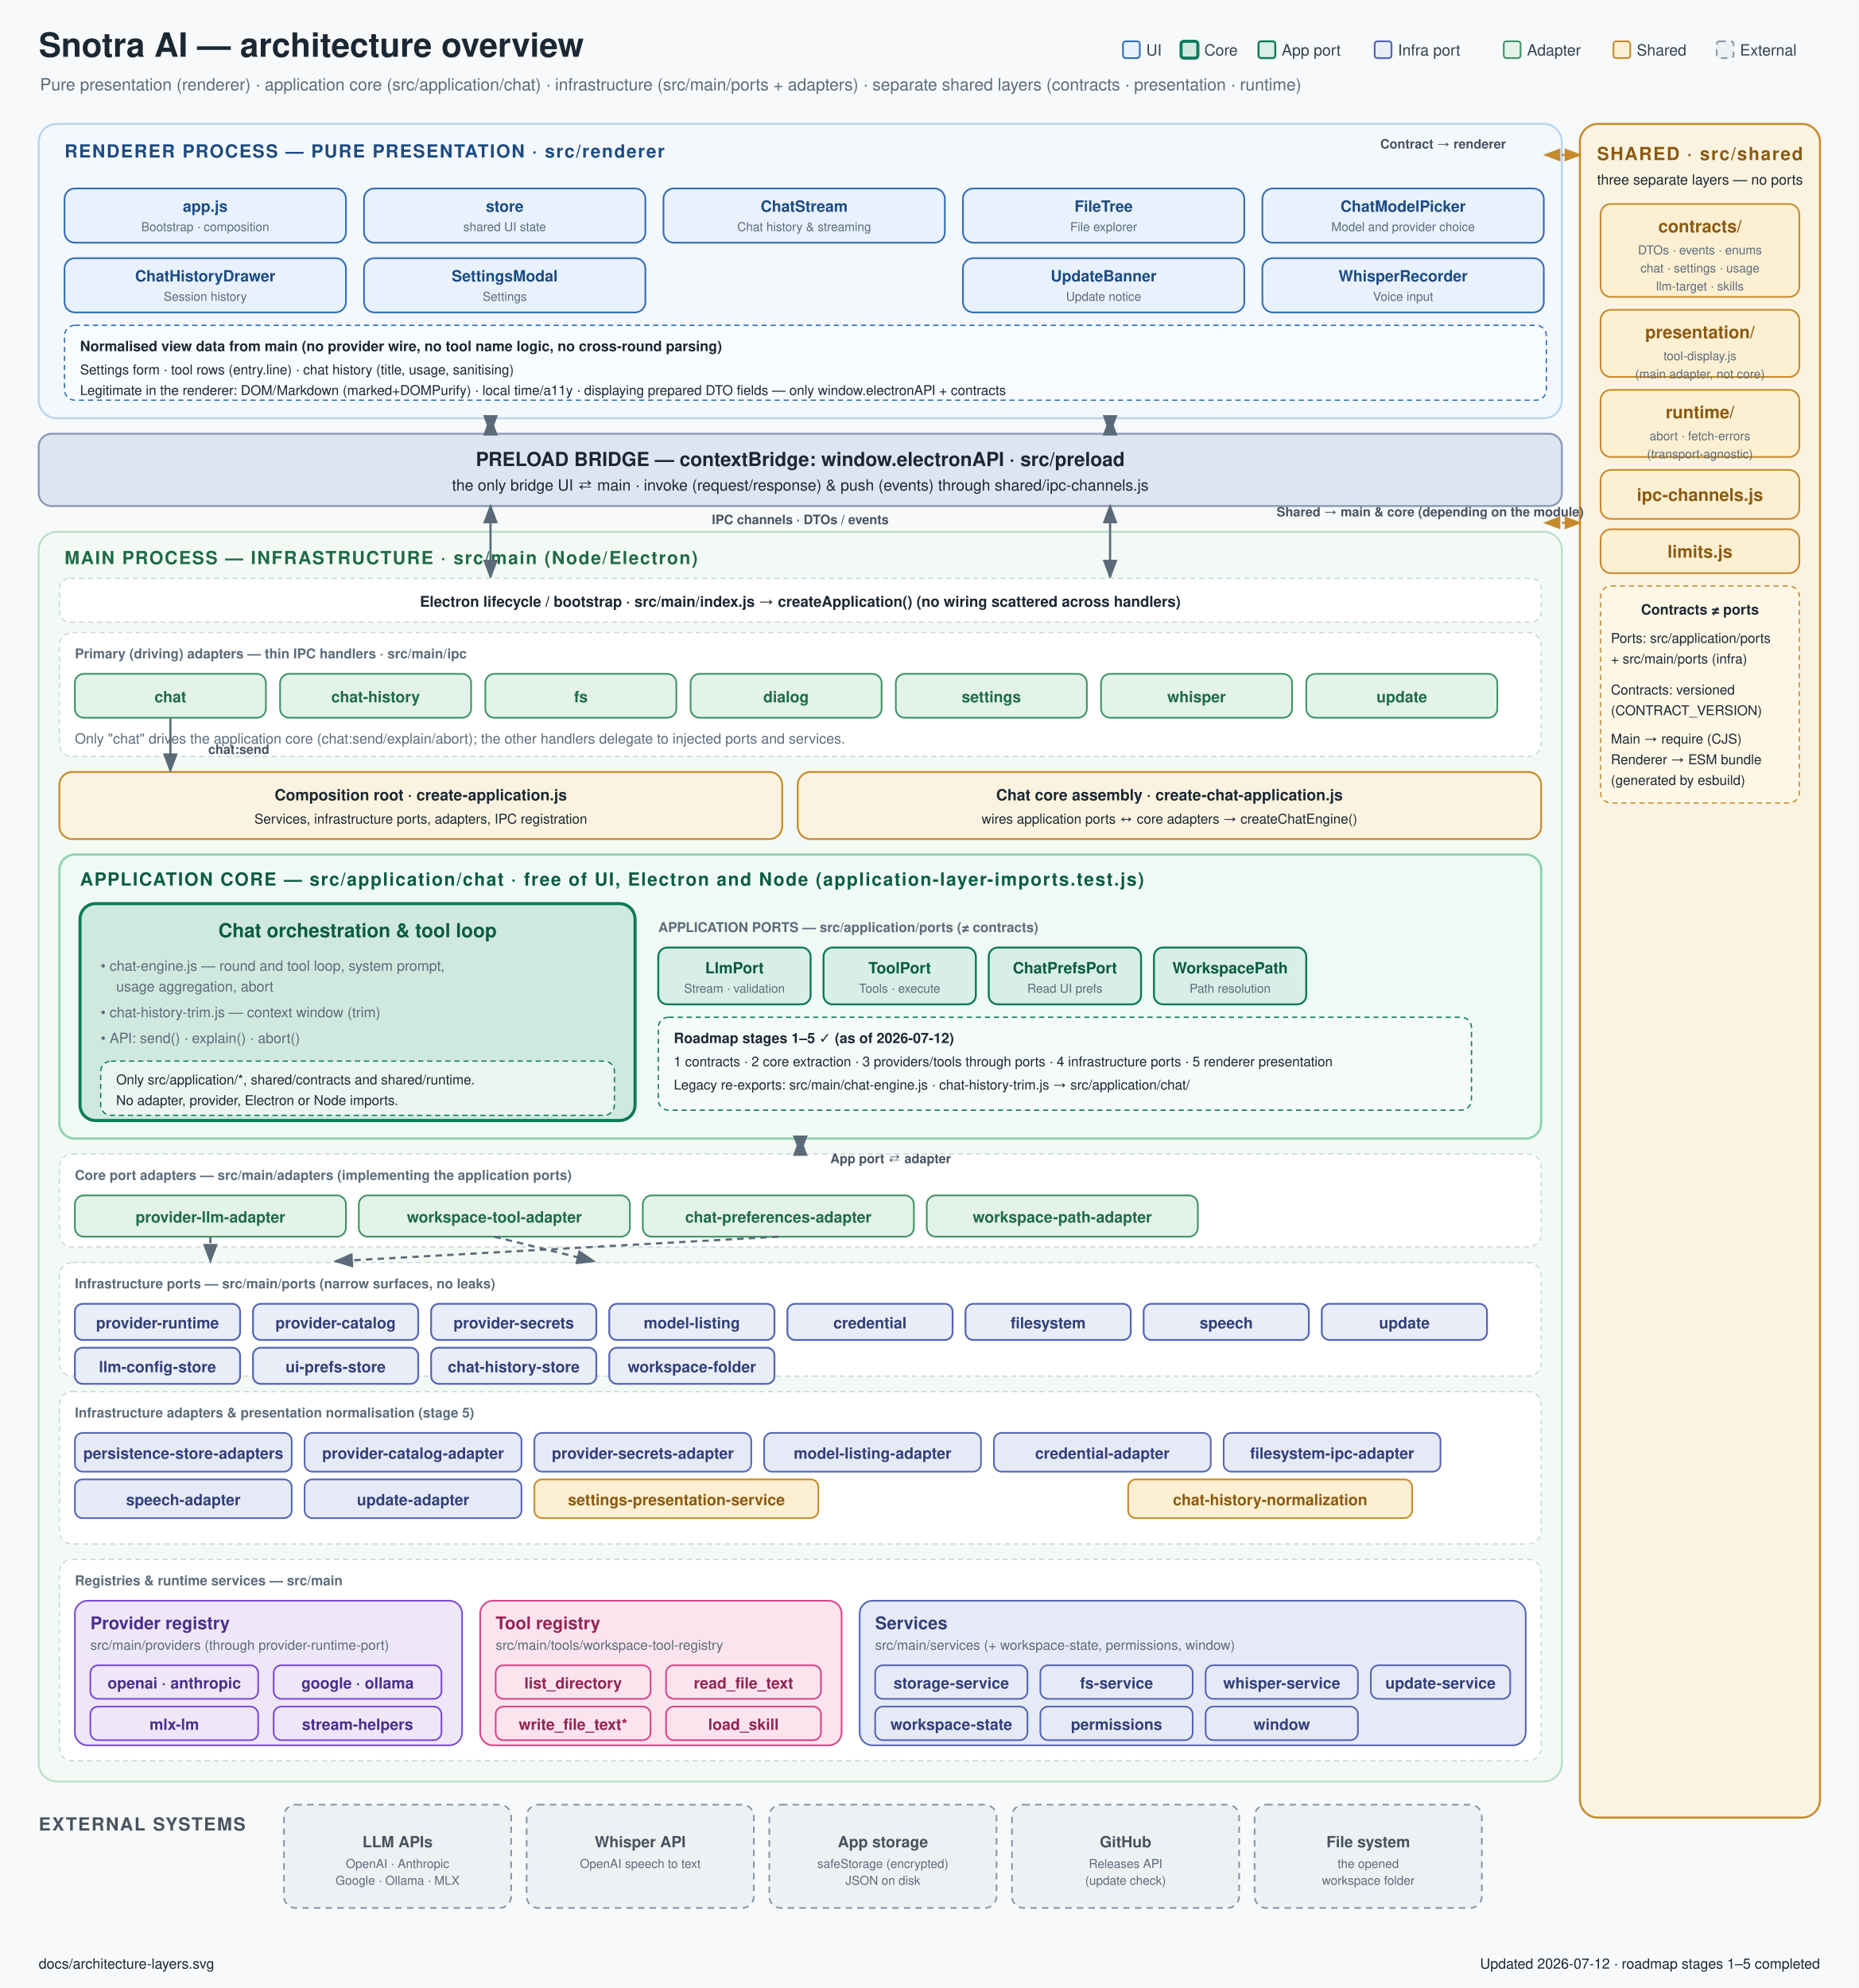
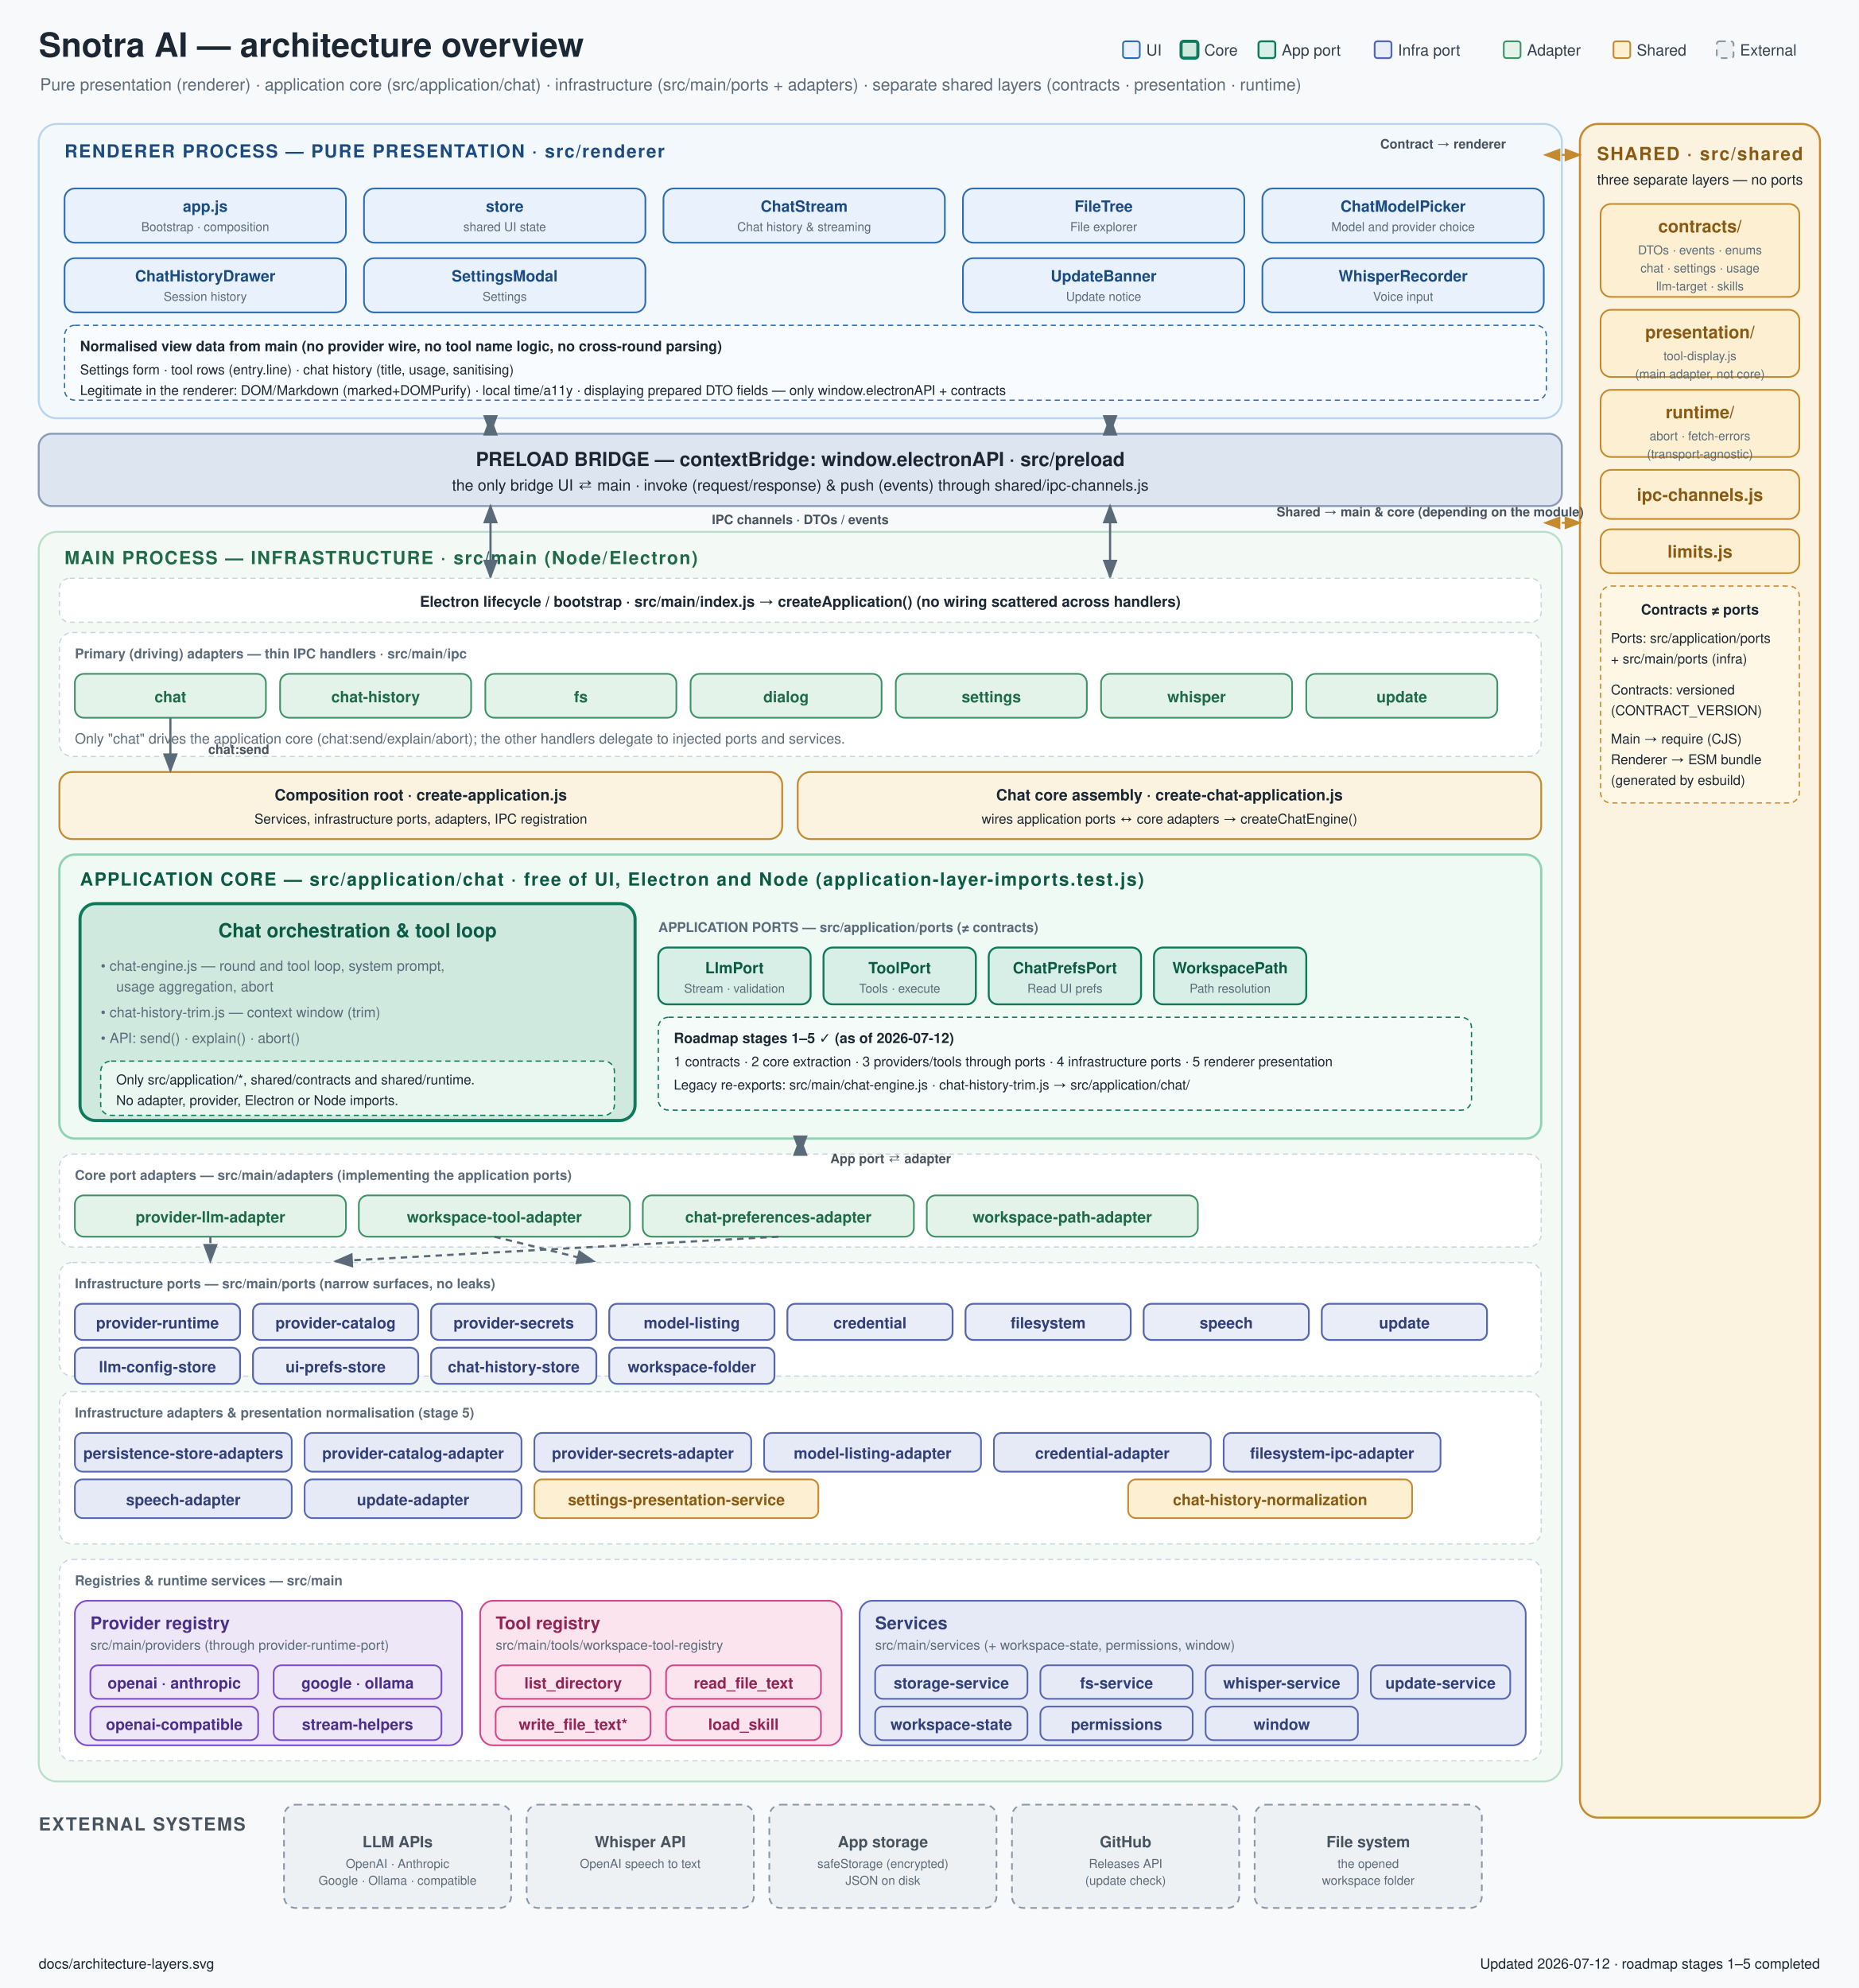
<svg xmlns="http://www.w3.org/2000/svg" viewBox="0 0 1440 1540" width="1440" height="1540" role="img" aria-labelledby="title desc" font-family="'Segoe UI', Helvetica, Arial, sans-serif">
  <defs>
    <marker id="ah" viewBox="0 0 8 6" markerWidth="9" markerHeight="7" refX="7" refY="3" orient="auto-start-reverse">
      <path d="M0,0 L8,3 L0,6 Z" fill="#5a6a78" />
    </marker>
    <marker id="ahc" viewBox="0 0 8 6" markerWidth="9" markerHeight="7" refX="7" refY="3" orient="auto-start-reverse">
      <path d="M0,0 L8,3 L0,6 Z" fill="#c68a2e" />
    </marker>
    <style>
      text{fill:#1b2733}
      .t-title{font-size:26px;font-weight:700}
      .t-sub{font-size:13px;fill:#5b6b7a}
      .zlabel{font-size:14px;font-weight:700;letter-spacing:1px}
      .btitle{font-size:13.5px;font-weight:700}
      .bsub{font-size:10.5px;fill:#5b6b7a}
      .chip{font-size:12px;font-weight:600;text-anchor:middle}
      .chipsub{font-size:9.5px;fill:#5b6b7a;text-anchor:middle}
      .note{font-size:11px;fill:#5b6b7a}
      .arrlbl{font-size:10px;fill:#47535f;font-weight:600;text-anchor:middle}
      .legend{font-size:12px;fill:#33414f}
      .tt-ui{fill:#1c4b82}.tt-hand{fill:#1f6b47}.tt-prov{fill:#4b2e8a}
      .tt-tool{fill:#922456}.tt-svc{fill:#333f78}.tt-ext{fill:#47535f}
      .tt-core{fill:#0b5b44}.tt-contract{fill:#8a5a12}
      rect.ui{fill:#e8f1fc;stroke:#2f6db3;stroke-width:1.3}
      rect.hand{fill:#e3f3e9;stroke:#3e9266;stroke-width:1.3}
      rect.prov{fill:#ede7f8;stroke:#7c4dd1;stroke-width:1.3}
      rect.tool{fill:#fbe4ee;stroke:#d5478a;stroke-width:1.3}
      rect.svc{fill:#e6eaf6;stroke:#5566b5;stroke-width:1.3}
      rect.ext{fill:#eef1f4;stroke:#8a97a6;stroke-width:1.3;stroke-dasharray:5 4}
      rect.core{fill:#cfe9df;stroke:#0e7a5b;stroke-width:2.4}
      rect.port{fill:#d7efe6;stroke:#0e7a5b;stroke-width:1.5}
      rect.iport{fill:#e8edf8;stroke:#5566b5;stroke-width:1.4}
      rect.contract{fill:#fcefd2;stroke:#c68a2e;stroke-width:1.3}
      rect.zone-ui{fill:#f3f8fd;stroke:#b8d4ee;stroke-width:1.5}
      rect.zone-core{fill:#effaf4;stroke:#8fd2b4;stroke-width:1.8}
      rect.zone-main{fill:#f3faf5;stroke:#badfc8;stroke-width:1.5}
      rect.subbox{fill:#ffffff;stroke:#cbd5e0;stroke-width:1;stroke-dasharray:4 3}
      rect.preload{fill:#dde5f0;stroke:#8a9bb5;stroke-width:1.5}
      rect.comp{fill:#fbf3e0;stroke:#c68a2e;stroke-width:1.4}
      rect.spine{fill:#fbf3e0;stroke:#c68a2e;stroke-width:1.6}
      .flow{stroke:#5a6a78;stroke-width:1.7;fill:none}
      .cflow{stroke:#c68a2e;stroke-width:1.5;fill:none;stroke-dasharray:5 4}
    </style>
  </defs>
  <rect x="0" y="0" width="1440" height="1540" fill="#f7f9fb" />
  <text class="t-title" x="30" y="44">Snotra AI — architecture overview</text>
  <text class="t-sub" x="31" y="70">Pure presentation (renderer) · application core (src/application/chat) · infrastructure (src/main/ports + adapters) · separate shared layers (contracts · presentation · runtime)</text>
  <g>
    <rect class="ui" x="870" y="32" width="13" height="13" rx="2" />
    <text class="legend" x="888" y="43">UI</text>
    <rect class="core" x="915" y="32" width="13" height="13" rx="2" />
    <text class="legend" x="933" y="43">Core</text>
    <rect class="port" x="975" y="32" width="13" height="13" rx="2" />
    <text class="legend" x="993" y="43">App port</text>
    <rect class="iport" x="1065" y="32" width="13" height="13" rx="2" />
    <text class="legend" x="1083" y="43">Infra port</text>
    <rect class="hand" x="1165" y="32" width="13" height="13" rx="2" />
    <text class="legend" x="1183" y="43">Adapter</text>
    <rect class="contract" x="1250" y="32" width="13" height="13" rx="2" />
    <text class="legend" x="1268" y="43">Shared</text>
    <rect class="ext" x="1330" y="32" width="13" height="13" rx="2" />
    <text class="legend" x="1348" y="43">External</text>
  </g>
  <rect class="zone-ui" x="30" y="96" width="1180" height="228" rx="14" />
  <text class="zlabel tt-ui" x="50" y="122">RENDERER PROCESS — PURE PRESENTATION · src/renderer</text>
  <g>
    <rect class="ui" x="50" y="146" width="218" height="42" rx="8" />
    <text class="chip tt-ui" x="159" y="164">app.js</text>
    <text class="chipsub" x="159" y="179">Bootstrap · composition</text>
    <rect class="ui" x="282" y="146" width="218" height="42" rx="8" />
    <text class="chip tt-ui" x="391" y="164">store</text>
    <text class="chipsub" x="391" y="179">shared UI state</text>
    <rect class="ui" x="514" y="146" width="218" height="42" rx="8" />
    <text class="chip tt-ui" x="623" y="164">ChatStream</text>
    <text class="chipsub" x="623" y="179">Chat history &amp; streaming</text>
    <rect class="ui" x="746" y="146" width="218" height="42" rx="8" />
    <text class="chip tt-ui" x="855" y="164">FileTree</text>
    <text class="chipsub" x="855" y="179">File explorer</text>
    <rect class="ui" x="978" y="146" width="218" height="42" rx="8" />
    <text class="chip tt-ui" x="1087" y="164">ChatModelPicker</text>
    <text class="chipsub" x="1087" y="179">Model and provider choice</text>
  </g>
  <g>
    <rect class="ui" x="50" y="200" width="218" height="42" rx="8" />
    <text class="chip tt-ui" x="159" y="218">ChatHistoryDrawer</text>
    <text class="chipsub" x="159" y="233">Session history</text>
    <rect class="ui" x="282" y="200" width="218" height="42" rx="8" />
    <text class="chip tt-ui" x="391" y="218">SettingsModal</text>
    <text class="chipsub" x="391" y="233">Settings</text>
    <rect class="ui" x="746" y="200" width="218" height="42" rx="8" />
    <text class="chip tt-ui" x="855" y="218">UpdateBanner</text>
    <text class="chipsub" x="855" y="233">Update notice</text>
    <rect class="ui" x="978" y="200" width="218" height="42" rx="8" />
    <text class="chip tt-ui" x="1087" y="218">WhisperRecorder</text>
    <text class="chipsub" x="1087" y="233">Voice input</text>
  </g>
  <rect x="50" y="252" width="1148" height="58" rx="8" fill="#f8fbff" stroke="#2f6db3" stroke-width="1" stroke-dasharray="4 3" />
  <text x="62" y="272" font-size="11" font-weight="700" fill="#1c4b82">Normalised view data from main (no provider wire, no tool name logic, no cross-round parsing)</text>
  <text x="62" y="290" font-size="10.5" fill="#475569">Settings form · tool rows (entry.line) · chat history (title, usage, sanitising)</text>
  <text x="62" y="306" font-size="10.5" fill="#475569">Legitimate in the renderer: DOM/Markdown (marked+DOMPurify) · local time/a11y · displaying prepared DTO fields — only window.electronAPI + contracts</text>
  <rect class="preload" x="30" y="336" width="1180" height="56" rx="10" />
  <text x="620" y="361" text-anchor="middle" font-size="15" font-weight="700" fill="#1e2b3d">PRELOAD BRIDGE — contextBridge: window.electronAPI · src/preload</text>
  <text x="620" y="380" text-anchor="middle" font-size="12" fill="#475569">the only bridge UI ⇄ main · invoke (request/response) &amp; push (events) through shared/ipc-channels.js</text>
  <line class="flow" x1="380" y1="324" x2="380" y2="335" marker-end="url(#ah)" marker-start="url(#ah)" />
  <line class="flow" x1="860" y1="324" x2="860" y2="335" marker-end="url(#ah)" marker-start="url(#ah)" />
  <rect class="zone-main" x="30" y="412" width="1180" height="968" rx="14" />
  <text class="zlabel tt-hand" x="50" y="437">MAIN PROCESS — INFRASTRUCTURE · src/main (Node/Electron)</text>
  <line class="flow" x1="380" y1="392" x2="380" y2="447" marker-end="url(#ah)" marker-start="url(#ah)" />
  <line class="flow" x1="860" y1="392" x2="860" y2="447" marker-end="url(#ah)" marker-start="url(#ah)" />
  <text class="arrlbl" x="620" y="406">IPC channels · DTOs / events</text>
  <rect class="subbox" x="46" y="448" width="1148" height="34" rx="8" />
  <text x="620" y="470" text-anchor="middle" font-size="11.5" font-weight="700" fill="#47535f">Electron lifecycle / bootstrap · src/main/index.js → createApplication() (no wiring scattered across handlers)</text>
  <rect class="subbox" x="46" y="490" width="1148" height="96" rx="10" />
  <text class="bsub" x="58" y="510" font-weight="700" fill="#1f6b47">Primary (driving) adapters — thin IPC handlers · src/main/ipc</text>
  <g>
    <rect class="hand" x="58" y="522" width="148" height="34" rx="7" />
    <text class="chip tt-hand" x="132" y="544">chat</text>
    <rect class="hand" x="217" y="522" width="148" height="34" rx="7" />
    <text class="chip tt-hand" x="291" y="544">chat-history</text>
    <rect class="hand" x="376" y="522" width="148" height="34" rx="7" />
    <text class="chip tt-hand" x="450" y="544">fs</text>
    <rect class="hand" x="535" y="522" width="148" height="34" rx="7" />
    <text class="chip tt-hand" x="609" y="544">dialog</text>
    <rect class="hand" x="694" y="522" width="148" height="34" rx="7" />
    <text class="chip tt-hand" x="768" y="544">settings</text>
    <rect class="hand" x="853" y="522" width="148" height="34" rx="7" />
    <text class="chip tt-hand" x="927" y="544">whisper</text>
    <rect class="hand" x="1012" y="522" width="148" height="34" rx="7" />
    <text class="chip tt-hand" x="1086" y="544">update</text>
  </g>
  <text class="note" x="58" y="576">Only "chat" drives the application core (chat:send/explain/abort); the other handlers delegate to injected ports and services.</text>
  <rect class="comp" x="46" y="598" width="560" height="52" rx="10" />
  <text x="326" y="620" text-anchor="middle" font-size="12" font-weight="700" fill="#8a5a12">Composition root · create-application.js</text>
  <text x="326" y="638" text-anchor="middle" font-size="10.5" fill="#8a5a12">Services, infrastructure ports, adapters, IPC registration</text>
  <rect class="comp" x="618" y="598" width="576" height="52" rx="10" />
  <text x="906" y="620" text-anchor="middle" font-size="12" font-weight="700" fill="#8a5a12">Chat core assembly · create-chat-application.js</text>
  <text x="906" y="638" text-anchor="middle" font-size="10.5" fill="#8a5a12">wires application ports ↔ core adapters → createChatEngine()</text>
  <line class="flow" x1="132" y1="556" x2="132" y2="597" marker-end="url(#ah)" />
  <text class="arrlbl" x="185" y="584">chat:send</text>
  <rect class="zone-core" x="46" y="662" width="1148" height="220" rx="12" />
  <text class="zlabel tt-core" x="62" y="686">APPLICATION CORE — src/application/chat · free of UI, Electron and Node (application-layer-imports.test.js)</text>
  <rect class="core" x="62" y="700" width="430" height="168" rx="12" />
  <text x="277" y="726" text-anchor="middle" font-size="15" font-weight="700" class="tt-core">Chat orchestration &amp; tool loop</text>
  <text class="note" x="78" y="752" fill="#204b3d">• chat-engine.js — round and tool loop, system prompt,</text>
  <text class="note" x="90" y="768" fill="#204b3d">usage aggregation, abort</text>
  <text class="note" x="78" y="788" fill="#204b3d">• chat-history-trim.js — context window (trim)</text>
  <text class="note" x="78" y="808" fill="#204b3d">• API: send() · explain() · abort()</text>
  <rect x="78" y="822" width="398" height="42" rx="8" fill="#eaf7f0" stroke="#0e7a5b" stroke-width="1" stroke-dasharray="4 3" />
  <text x="90" y="840" font-size="10.5" fill="#356b58">Only src/application/*, shared/contracts and shared/runtime.</text>
  <text x="90" y="856" font-size="10.5" fill="#356b58">No adapter, provider, Electron or Node imports.</text>
  <text class="bsub" x="510" y="722" font-weight="700" fill="#0b5b44">APPLICATION PORTS — src/application/ports (≠ contracts)</text>
  <g>
    <rect class="port" x="510" y="734" width="118" height="44" rx="7" />
    <text class="chip tt-core" x="569" y="754">LlmPort</text>
    <text class="chipsub" x="569" y="769">Stream · validation</text>
    <rect class="port" x="638" y="734" width="118" height="44" rx="7" />
    <text class="chip tt-core" x="697" y="754">ToolPort</text>
    <text class="chipsub" x="697" y="769">Tools · execute</text>
    <rect class="port" x="766" y="734" width="118" height="44" rx="7" />
    <text class="chip tt-core" x="825" y="754">ChatPrefsPort</text>
    <text class="chipsub" x="825" y="769">Read UI prefs</text>
    <rect class="port" x="894" y="734" width="118" height="44" rx="7" />
    <text class="chip tt-core" x="953" y="754">WorkspacePath</text>
    <text class="chipsub" x="953" y="769">Path resolution</text>
  </g>
  <rect x="510" y="788" width="630" height="72" rx="8" fill="#f4fbf8" stroke="#0e7a5b" stroke-width="1" stroke-dasharray="4 3" />
  <text x="522" y="808" font-size="11" font-weight="700" fill="#0b5b44">Roadmap stages 1–5 ✓ (as of 2026-07-12)</text>
  <text x="522" y="826" font-size="10.5" fill="#356b58">1 contracts · 2 core extraction · 3 providers/tools through ports · 4 infrastructure ports · 5 renderer presentation</text>
  <text x="522" y="844" font-size="10.5" fill="#356b58">Legacy re-exports: src/main/chat-engine.js · chat-history-trim.js → src/application/chat/</text>
  <rect class="subbox" x="46" y="894" width="1148" height="72" rx="10" />
  <text class="bsub" x="58" y="914" font-weight="700" fill="#1f6b47">Core port adapters — src/main/adapters (implementing the application ports)</text>
  <g>
    <rect class="hand" x="58" y="926" width="210" height="32" rx="7" />
    <text class="chip tt-hand" x="163" y="947">provider-llm-adapter</text>
    <rect class="hand" x="278" y="926" width="210" height="32" rx="7" />
    <text class="chip tt-hand" x="383" y="947">workspace-tool-adapter</text>
    <rect class="hand" x="498" y="926" width="210" height="32" rx="7" />
    <text class="chip tt-hand" x="603" y="947">chat-preferences-adapter</text>
    <rect class="hand" x="718" y="926" width="210" height="32" rx="7" />
    <text class="chip tt-hand" x="823" y="947">workspace-path-adapter</text>
  </g>
  <line class="flow" x1="620" y1="882" x2="620" y2="893" marker-end="url(#ah)" marker-start="url(#ah)" />
  <text class="arrlbl" x="690" y="901">App port ⇄ adapter</text>
  <rect class="subbox" x="46" y="978" width="1148" height="88" rx="10" />
  <text class="bsub" x="58" y="998" font-weight="700" fill="#333f78">Infrastructure ports — src/main/ports (narrow surfaces, no leaks)</text>
  <g>
    <rect class="iport" x="58" y="1010" width="128" height="28" rx="6" />
    <text class="chip tt-svc" x="122" y="1029">provider-runtime</text>
    <rect class="iport" x="196" y="1010" width="128" height="28" rx="6" />
    <text class="chip tt-svc" x="260" y="1029">provider-catalog</text>
    <rect class="iport" x="334" y="1010" width="128" height="28" rx="6" />
    <text class="chip tt-svc" x="398" y="1029">provider-secrets</text>
    <rect class="iport" x="472" y="1010" width="128" height="28" rx="6" />
    <text class="chip tt-svc" x="536" y="1029">model-listing</text>
    <rect class="iport" x="610" y="1010" width="128" height="28" rx="6" />
    <text class="chip tt-svc" x="674" y="1029">credential</text>
    <rect class="iport" x="748" y="1010" width="128" height="28" rx="6" />
    <text class="chip tt-svc" x="812" y="1029">filesystem</text>
    <rect class="iport" x="886" y="1010" width="128" height="28" rx="6" />
    <text class="chip tt-svc" x="950" y="1029">speech</text>
    <rect class="iport" x="1024" y="1010" width="128" height="28" rx="6" />
    <text class="chip tt-svc" x="1088" y="1029">update</text>
  </g>
  <g>
    <rect class="iport" x="58" y="1044" width="128" height="28" rx="6" />
    <text class="chip tt-svc" x="122" y="1063">llm-config-store</text>
    <rect class="iport" x="196" y="1044" width="128" height="28" rx="6" />
    <text class="chip tt-svc" x="260" y="1063">ui-prefs-store</text>
    <rect class="iport" x="334" y="1044" width="128" height="28" rx="6" />
    <text class="chip tt-svc" x="398" y="1063">chat-history-store</text>
    <rect class="iport" x="472" y="1044" width="128" height="28" rx="6" />
    <text class="chip tt-svc" x="536" y="1063">workspace-folder</text>
  </g>
  <rect class="subbox" x="46" y="1078" width="1148" height="118" rx="10" />
  <text class="bsub" x="58" y="1098" font-weight="700" fill="#333f78">Infrastructure adapters &amp; presentation normalisation (stage 5)</text>
  <g>
    <rect class="svc" x="58" y="1110" width="168" height="30" rx="6" />
    <text class="chip tt-svc" x="142" y="1130">persistence-store-adapters</text>
    <rect class="svc" x="236" y="1110" width="168" height="30" rx="6" />
    <text class="chip tt-svc" x="320" y="1130">provider-catalog-adapter</text>
    <rect class="svc" x="414" y="1110" width="168" height="30" rx="6" />
    <text class="chip tt-svc" x="498" y="1130">provider-secrets-adapter</text>
    <rect class="svc" x="592" y="1110" width="168" height="30" rx="6" />
    <text class="chip tt-svc" x="676" y="1130">model-listing-adapter</text>
    <rect class="svc" x="770" y="1110" width="168" height="30" rx="6" />
    <text class="chip tt-svc" x="854" y="1130">credential-adapter</text>
    <rect class="svc" x="948" y="1110" width="168" height="30" rx="6" />
    <text class="chip tt-svc" x="1032" y="1130">filesystem-ipc-adapter</text>
  </g>
  <g>
    <rect class="svc" x="58" y="1146" width="168" height="30" rx="6" />
    <text class="chip tt-svc" x="142" y="1166">speech-adapter</text>
    <rect class="svc" x="236" y="1146" width="168" height="30" rx="6" />
    <text class="chip tt-svc" x="320" y="1166">update-adapter</text>
    <rect class="contract" x="414" y="1146" width="220" height="30" rx="6" />
    <text class="chip tt-contract" x="524" y="1166">settings-presentation-service</text>
    <rect class="contract" x="874" y="1146" width="220" height="30" rx="6" />
    <text class="chip tt-contract" x="984" y="1166">chat-history-normalization</text>
  </g>
  <rect class="subbox" x="46" y="1208" width="1148" height="156" rx="10" />
  <text class="bsub" x="58" y="1228" font-weight="700" fill="#333f78">Registries &amp; runtime services — src/main</text>
  <rect class="prov" x="58" y="1240" width="300" height="112" rx="10" fill="#f6f2fd" />
  <text class="btitle tt-prov" x="70" y="1262">Provider registry</text>
  <text class="bsub" x="70" y="1278">src/main/providers (through provider-runtime-port)</text>
  <g>
    <rect class="prov" x="70" y="1290" width="130" height="26" rx="6" />
    <text class="chip tt-prov" x="135" y="1308">openai · anthropic</text>
    <rect class="prov" x="212" y="1290" width="130" height="26" rx="6" />
    <text class="chip tt-prov" x="277" y="1308">google · ollama</text>
    <rect class="prov" x="70" y="1322" width="130" height="26" rx="6" />
-     <text class="chip tt-prov" x="135" y="1340">mlx-lm</text>
+     <text class="chip tt-prov" x="135" y="1340">openai-compatible</text>
    <rect class="prov" x="212" y="1322" width="130" height="26" rx="6" />
    <text class="chip tt-prov" x="277" y="1340">stream-helpers</text>
  </g>
  <rect class="tool" x="372" y="1240" width="280" height="112" rx="10" fill="#fdf1f6" />
  <text class="btitle tt-tool" x="384" y="1262">Tool registry</text>
  <text class="bsub" x="384" y="1278">src/main/tools/workspace-tool-registry</text>
  <g>
    <rect class="tool" x="384" y="1290" width="120" height="26" rx="6" />
    <text class="chip tt-tool" x="444" y="1308">list_directory</text>
    <rect class="tool" x="516" y="1290" width="120" height="26" rx="6" />
    <text class="chip tt-tool" x="576" y="1308">read_file_text</text>
    <rect class="tool" x="384" y="1322" width="120" height="26" rx="6" />
    <text class="chip tt-tool" x="444" y="1340">write_file_text*</text>
    <rect class="tool" x="516" y="1322" width="120" height="26" rx="6" />
    <text class="chip tt-tool" x="576" y="1340">load_skill</text>
  </g>
  <rect class="svc" x="666" y="1240" width="516" height="112" rx="10" fill="#eef1f8" />
  <text class="btitle tt-svc" x="678" y="1262">Services</text>
  <text class="bsub" x="678" y="1278">src/main/services (+ workspace-state, permissions, window)</text>
  <g>
    <rect class="svc" x="678" y="1290" width="118" height="26" rx="6" />
    <text class="chip tt-svc" x="737" y="1308">storage-service</text>
    <rect class="svc" x="806" y="1290" width="118" height="26" rx="6" />
    <text class="chip tt-svc" x="865" y="1308">fs-service</text>
    <rect class="svc" x="934" y="1290" width="118" height="26" rx="6" />
    <text class="chip tt-svc" x="993" y="1308">whisper-service</text>
    <rect class="svc" x="1062" y="1290" width="108" height="26" rx="6" />
    <text class="chip tt-svc" x="1116" y="1308">update-service</text>
    <rect class="svc" x="678" y="1322" width="118" height="26" rx="6" />
    <text class="chip tt-svc" x="737" y="1340">workspace-state</text>
    <rect class="svc" x="806" y="1322" width="118" height="26" rx="6" />
    <text class="chip tt-svc" x="865" y="1340">permissions</text>
    <rect class="svc" x="934" y="1322" width="118" height="26" rx="6" />
    <text class="chip tt-svc" x="993" y="1340">window</text>
  </g>
  <line class="flow" x1="163" y1="958" x2="163" y2="977" marker-end="url(#ah)" stroke-dasharray="5 4" />
  <line class="flow" x1="383" y1="958" x2="460" y2="977" marker-end="url(#ah)" stroke-dasharray="5 4" />
  <line class="flow" x1="603" y1="958" x2="260" y2="977" marker-end="url(#ah)" stroke-dasharray="5 4" />
  <text class="zlabel tt-ext" x="30" y="1418">EXTERNAL SYSTEMS</text>
  <g>
    <rect class="ext" x="220" y="1398" width="176" height="80" rx="9" />
    <text class="chip tt-ext" x="308" y="1431">LLM APIs</text>
    <text class="chipsub" x="308" y="1447">OpenAI · Anthropic</text>
-     <text class="chipsub" x="308" y="1460">Google · Ollama · MLX</text>
+     <text class="chipsub" x="308" y="1460">Google · Ollama · compatible</text>
    <rect class="ext" x="408" y="1398" width="176" height="80" rx="9" />
    <text class="chip tt-ext" x="496" y="1431">Whisper API</text>
    <text class="chipsub" x="496" y="1447">OpenAI speech to text</text>
    <rect class="ext" x="596" y="1398" width="176" height="80" rx="9" />
    <text class="chip tt-ext" x="684" y="1431">App storage</text>
    <text class="chipsub" x="684" y="1447">safeStorage (encrypted)</text>
    <text class="chipsub" x="684" y="1460">JSON on disk</text>
    <rect class="ext" x="784" y="1398" width="176" height="80" rx="9" />
    <text class="chip tt-ext" x="872" y="1431">GitHub</text>
    <text class="chipsub" x="872" y="1447">Releases API</text>
    <text class="chipsub" x="872" y="1460">(update check)</text>
    <rect class="ext" x="972" y="1398" width="176" height="80" rx="9" />
    <text class="chip tt-ext" x="1060" y="1431">File system</text>
    <text class="chipsub" x="1060" y="1447">the opened</text>
    <text class="chipsub" x="1060" y="1460">workspace folder</text>
  </g>
  <rect class="spine" x="1224" y="96" width="186" height="1312" rx="14" />
  <text x="1317" y="124" text-anchor="middle" class="zlabel tt-contract">SHARED · src/shared</text>
  <text x="1317" y="143" text-anchor="middle" font-size="11" fill="#8a5a12">three separate layers — no ports</text>
  <rect class="contract" x="1240" y="158" width="154" height="72" rx="8" />
  <text class="btitle tt-contract" x="1317" y="180" text-anchor="middle">contracts/</text>
  <text class="chipsub" x="1317" y="197" fill="#8a5a12">DTOs · events · enums</text>
  <text class="chipsub" x="1317" y="211" fill="#8a5a12">chat · settings · usage</text>
  <text class="chipsub" x="1317" y="225" fill="#8a5a12">llm-target · skills</text>
  <rect class="contract" x="1240" y="240" width="154" height="52" rx="8" fill="#fdf6e3" />
  <text class="btitle tt-contract" x="1317" y="262" text-anchor="middle">presentation/</text>
  <text class="chipsub" x="1317" y="279" fill="#8a5a12">tool-display.js</text>
  <text class="chipsub" x="1317" y="293" fill="#8a5a12">(main adapter, not core)</text>
  <rect class="contract" x="1240" y="302" width="154" height="52" rx="8" fill="#eef2ff" />
  <text class="btitle tt-contract" x="1317" y="324" text-anchor="middle">runtime/</text>
  <text class="chipsub" x="1317" y="341" fill="#8a5a12">abort · fetch-errors</text>
  <text class="chipsub" x="1317" y="355" fill="#8a5a12">(transport-agnostic)</text>
  <rect class="contract" x="1240" y="364" width="154" height="38" rx="8" />
  <text class="btitle tt-contract" x="1317" y="388" text-anchor="middle">ipc-channels.js</text>
  <rect class="contract" x="1240" y="410" width="154" height="34" rx="8" />
  <text class="btitle tt-contract" x="1317" y="432" text-anchor="middle">limits.js</text>
  <rect x="1240" y="454" width="154" height="168" rx="8" fill="#fff7e6" stroke="#c68a2e" stroke-width="1" stroke-dasharray="4 3" />
  <text x="1317" y="476" text-anchor="middle" font-size="11" font-weight="700" fill="#8a5a12">Contracts ≠ ports</text>
  <text x="1248" y="498" font-size="10.5" fill="#8a5a12">Ports: src/application/ports</text>
  <text x="1248" y="514" font-size="10.5" fill="#8a5a12">+ src/main/ports (infra)</text>
  <text x="1248" y="538" font-size="10.5" fill="#8a5a12">Contracts: versioned</text>
  <text x="1248" y="554" font-size="10.5" fill="#8a5a12">(CONTRACT_VERSION)</text>
  <text x="1248" y="576" font-size="10.5" fill="#8a5a12">Main → require (CJS)</text>
  <text x="1248" y="592" font-size="10.5" fill="#8a5a12">Renderer → ESM bundle</text>
  <text x="1248" y="608" font-size="10.5" fill="#8a5a12">(generated by esbuild)</text>
  <line class="cflow" x1="1224" y1="120" x2="1197" y2="120" marker-end="url(#ahc)" marker-start="url(#ahc)" />
  <text class="arrlbl" x="1118" y="115" fill="#8a5a12">Contract → renderer</text>
  <line class="cflow" x1="1224" y1="405" x2="1197" y2="405" marker-end="url(#ahc)" marker-start="url(#ahc)" />
  <text class="arrlbl" x="1108" y="400" fill="#8a5a12">Shared → main &amp; core (depending on the module)</text>
  <text x="30" y="1525" font-size="11" fill="#8a97a6">docs/architecture-layers.svg</text>
  <text x="1410" y="1525" text-anchor="end" font-size="11" fill="#8a97a6">Updated 2026-07-12 · roadmap stages 1–5 completed</text>
</svg>
